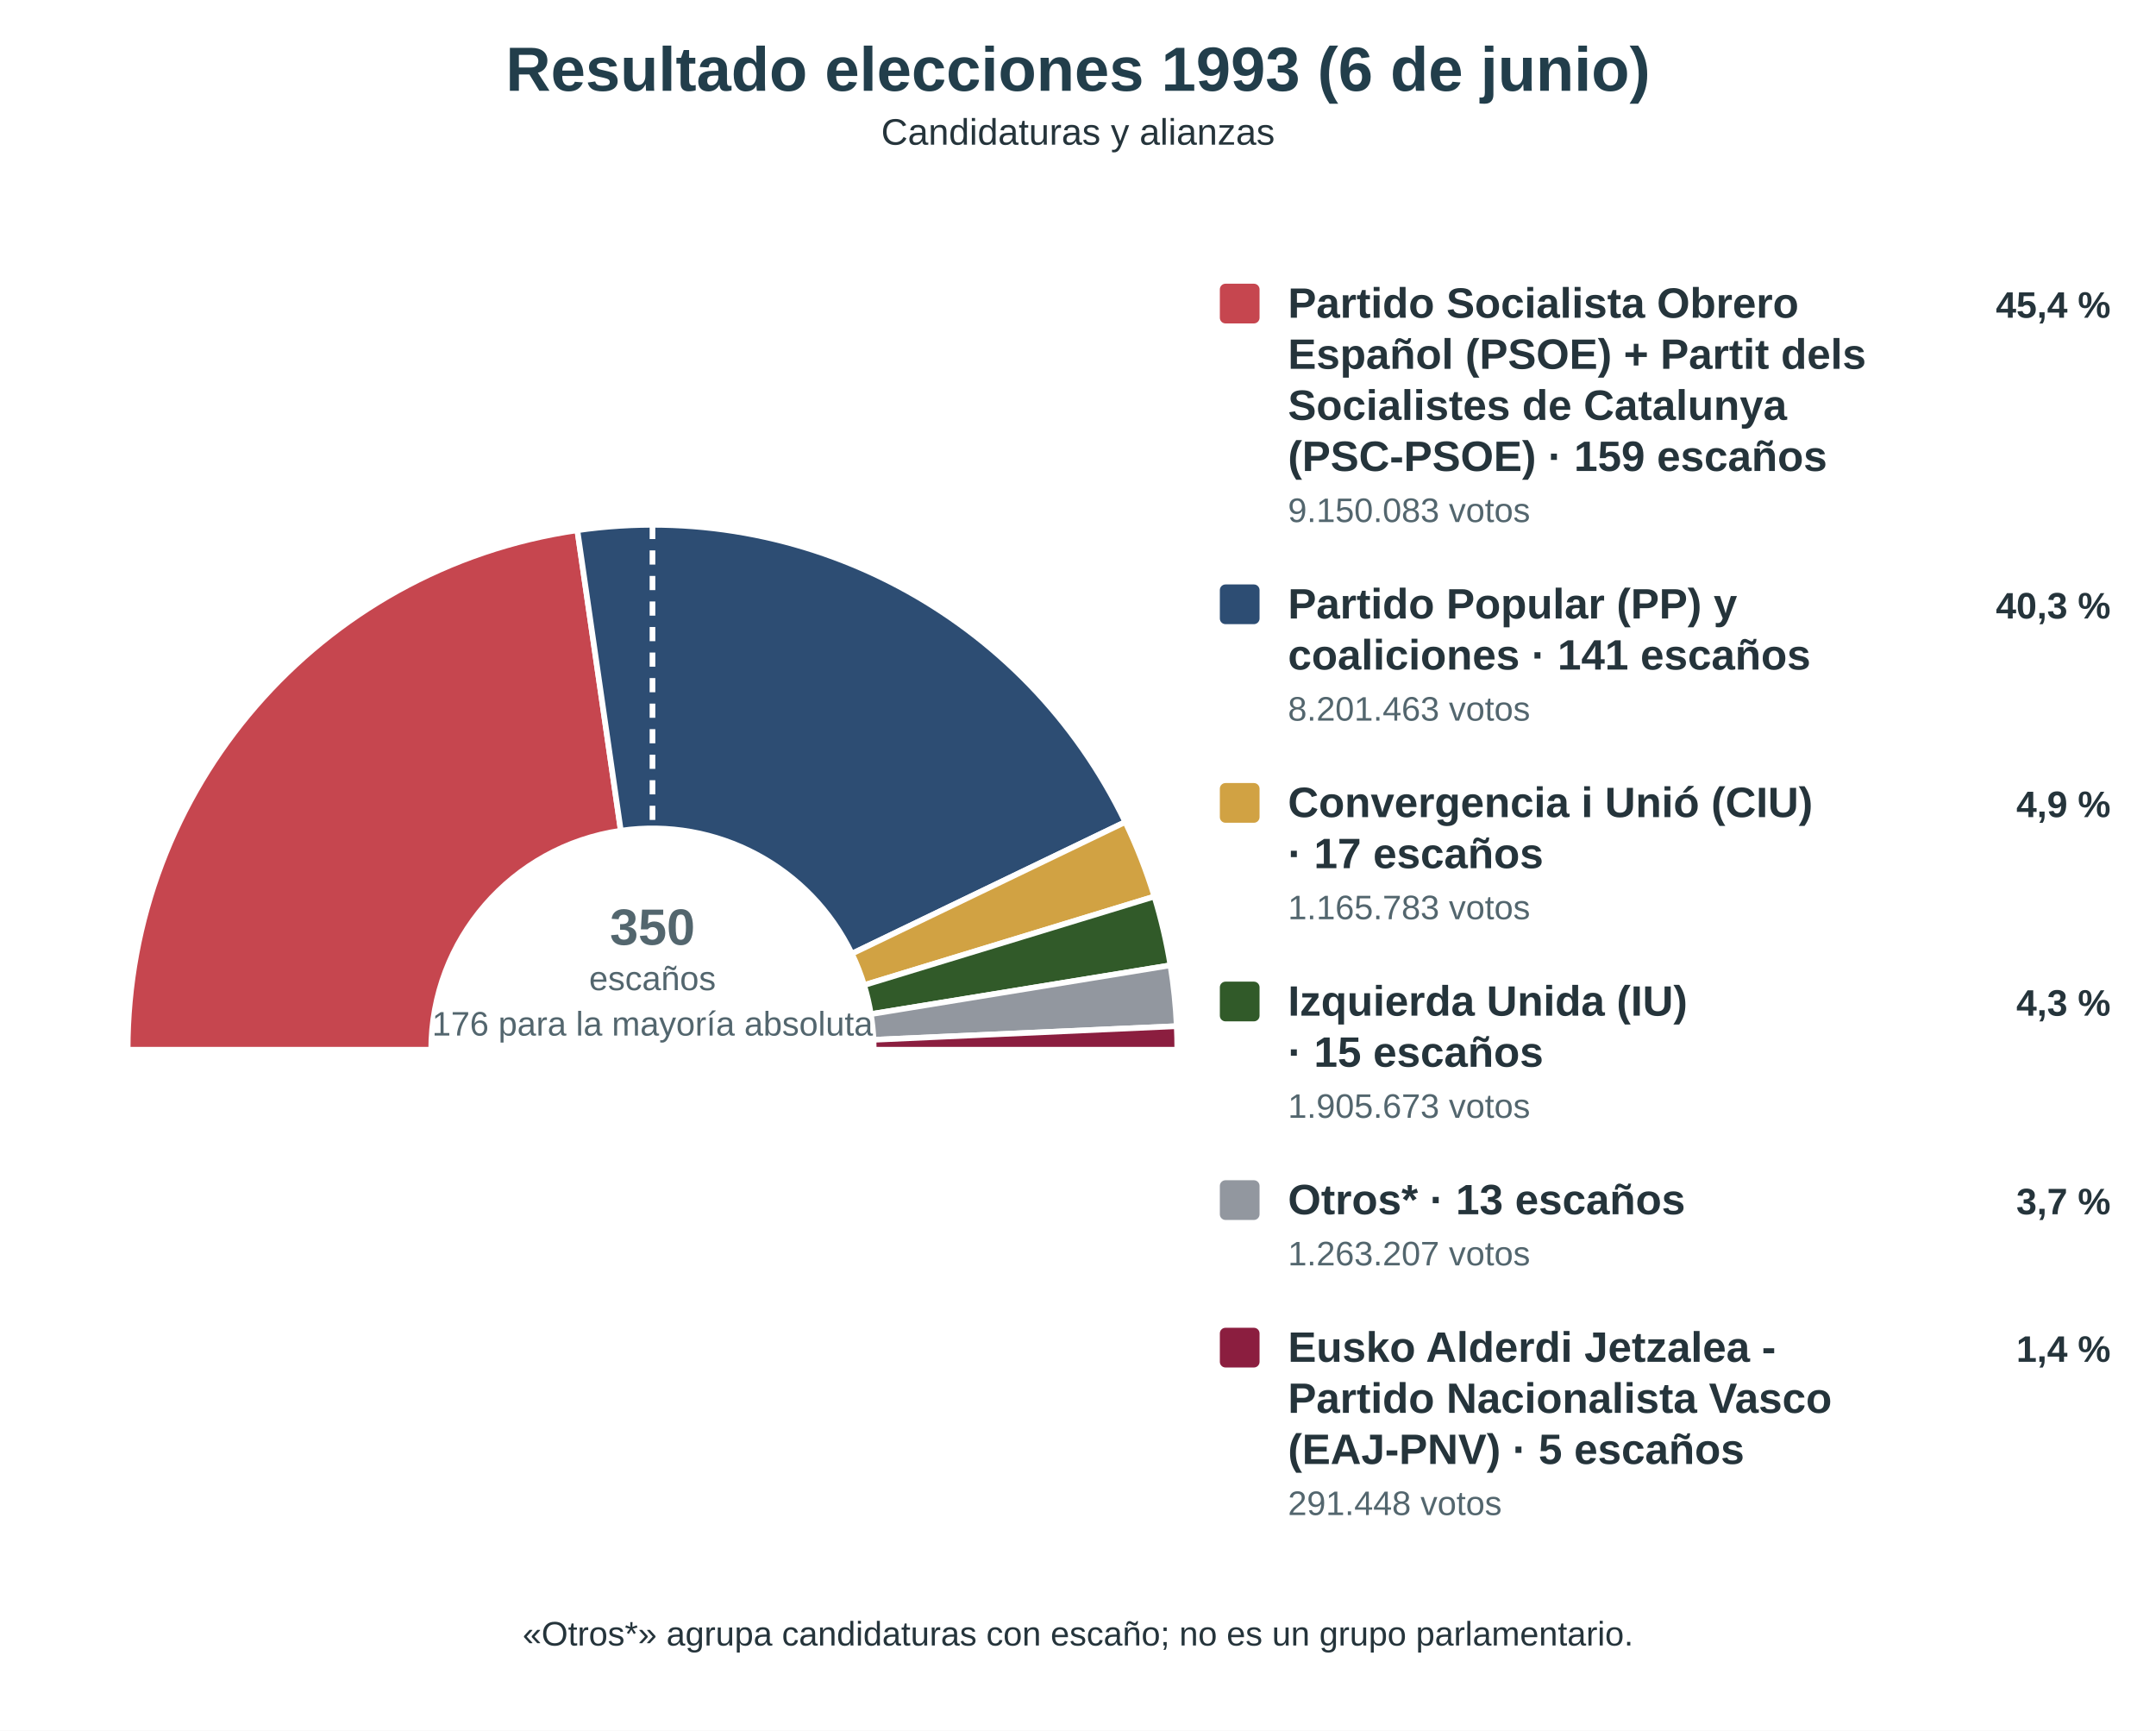
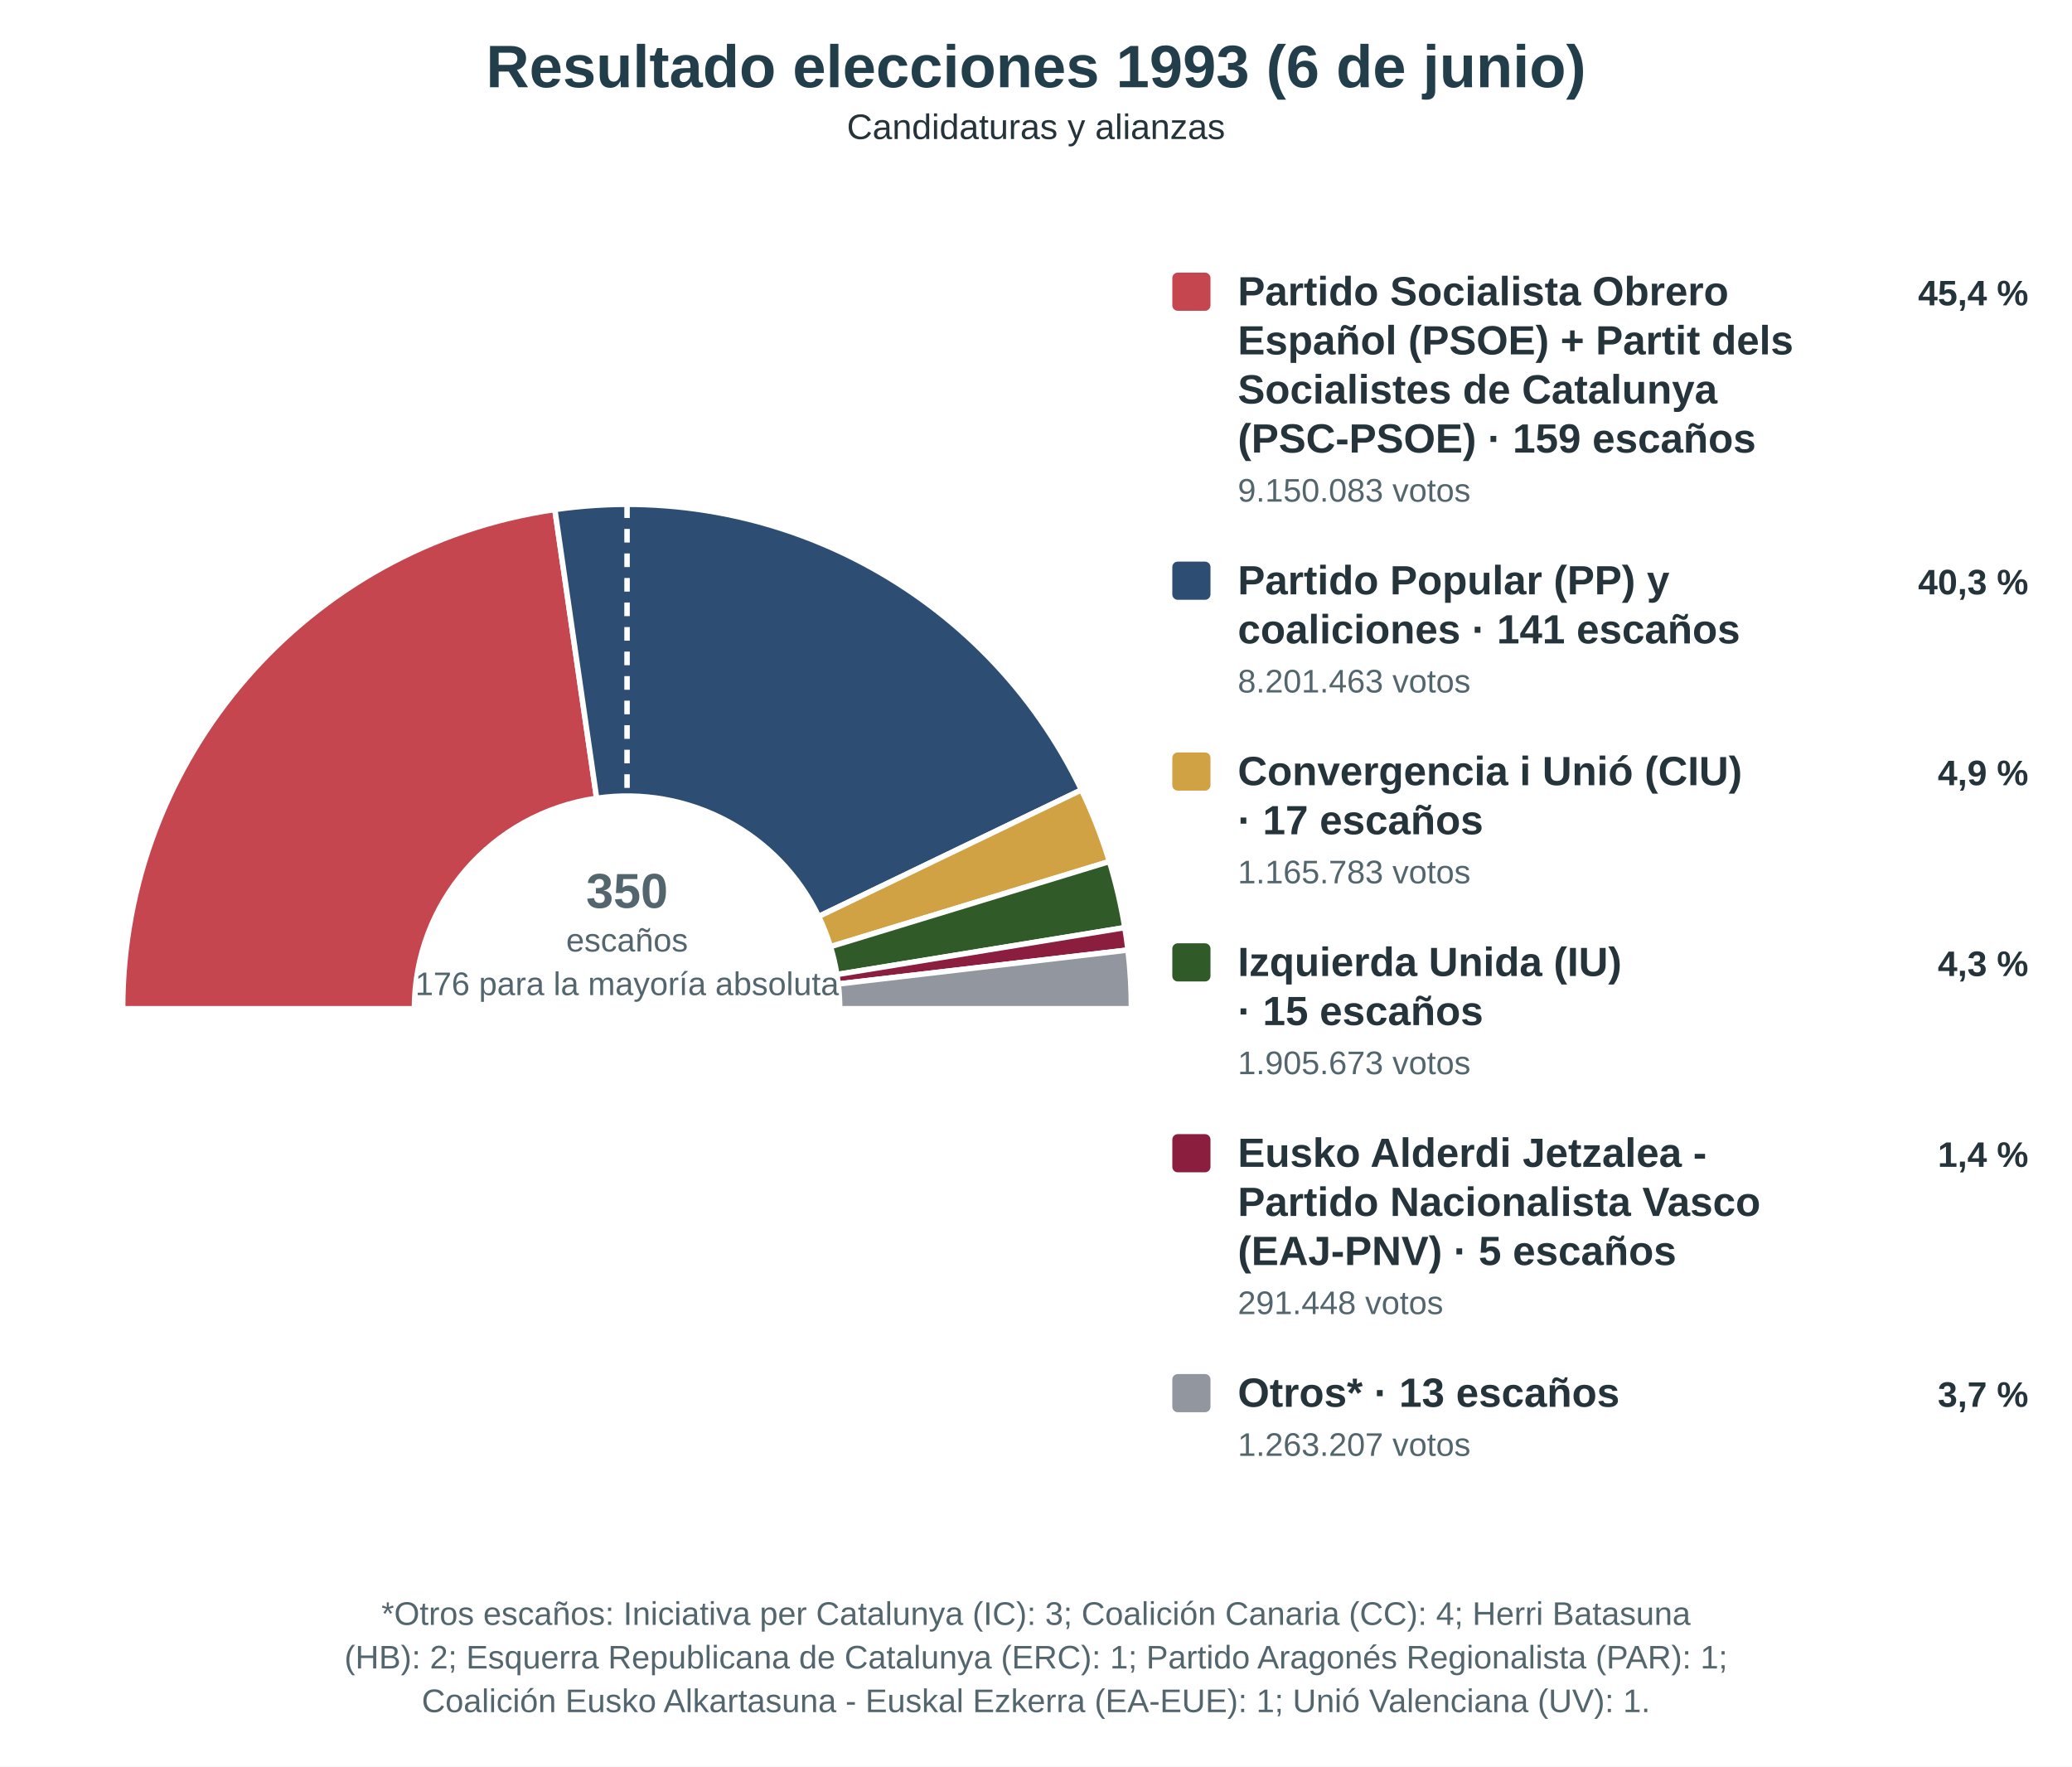
- <svg xmlns="http://www.w3.org/2000/svg" width="760" height="610" viewBox="0 0 760 610" role="img" aria-labelledby="title desc">
-   <style>text{font-family:"Arial Narrow",Arial,sans-serif;fill:#25343b}.title{font-size:22px;font-weight:700;fill:#223e4b}.subtitle{font-size:13px}.party{font-size:15px;font-weight:700}.share{font-size:13px;font-weight:600}.metric{font-size:12px;fill:#53666e}.center-seat{font-size:18px;font-weight:700;fill:#53666e}.center-note{font-size:12px;fill:#53666e}.footnote{font-size:12px}.sector{stroke:#fff;stroke-width:2}</style>
-   <rect width="760" height="610" fill="#fff" />
+ <svg xmlns="http://www.w3.org/2000/svg" width="760" height="648" viewBox="0 0 760 648" role="img" aria-labelledby="title desc">
+   <style>text{font-family:"Arial Narrow",Arial,sans-serif;fill:#25343b}.title{font-size:22px;font-weight:700;fill:#223e4b}.subtitle{font-size:13px}.party{font-size:15px;font-weight:700}.share{font-size:13px;font-weight:600}.metric{font-size:12px;fill:#53666e}.center-seat{font-size:18px;font-weight:700;fill:#53666e}.center-note{font-size:12px;fill:#53666e}.other-seats-note{font-size:12px;fill:#53666e}.sector{stroke:#fff;stroke-width:2}</style>
+   <rect width="760" height="648" fill="#fff" />
  <text class="title" x="380" y="32" text-anchor="middle">Resultado elecciones 1993 (6 de junio)</text>
  <text class="subtitle" x="380" y="51" text-anchor="middle">Candidaturas y alianzas</text>
  <path class="sector" data-party="PSOE + PSC" data-seats="159" data-seat-percent="45.429" fill="#c6464f" d="M45.00,370.00 A185,185 0 0 1 203.52,186.90 L218.84,292.80 A78,78 0 0 0 152.00,370.00 Z" />
  <path class="sector" data-party="Partido Popular (PP) y coaliciones" data-seats="141" data-seat-percent="40.286" fill="#2d4d73" d="M203.52,186.90 A185,185 0 0 1 396.68,289.73 L300.28,336.16 A78,78 0 0 0 218.84,292.80 Z" />
  <path class="sector" data-party="Convergencia i Unió (CIU)" data-seats="17" data-seat-percent="4.857" fill="#d1a243" d="M396.68,289.73 A185,185 0 0 1 406.94,316.00 L304.60,347.23 A78,78 0 0 0 300.28,336.16 Z" />
  <path class="sector" data-party="Izquierda Unida (IU)" data-seats="15" data-seat-percent="4.286" fill="#315a29" d="M406.94,316.00 A185,185 0 0 1 412.59,340.24 L306.98,357.45 A78,78 0 0 0 304.60,347.23 Z" />
-   <path class="sector" data-party="Otros*" data-seats="13" data-seat-percent="3.714" fill="#92979f" d="M412.59,340.24 A185,185 0 0 1 414.81,361.70 L307.92,366.50 A78,78 0 0 0 306.98,357.45 Z" />
-   <path class="sector" data-party="Eusko Alderdi Jetzalea - Partido Nacionalista Vasco (EAJ-PNV)" data-seats="5" data-seat-percent="1.429" fill="#8b1e3f" d="M414.81,361.70 A185,185 0 0 1 415.00,370.00 L308.00,370.00 A78,78 0 0 0 307.92,366.50 Z" />
+   <path class="sector" data-party="Eusko Alderdi Jetzalea - Partido Nacionalista Vasco (EAJ-PNV)" data-seats="5" data-seat-percent="1.429" fill="#8b1e3f" d="M412.59,340.24 A185,185 0 0 1 413.74,348.46 L307.47,360.92 A78,78 0 0 0 306.98,357.45 Z" />
+   <path class="sector" data-party="Otros*" data-seats="13" data-seat-percent="3.714" fill="#92979f" d="M413.74,348.46 A185,185 0 0 1 415.00,370.00 L308.00,370.00 A78,78 0 0 0 307.47,360.92 Z" />
  <line x1="230" y1="185" x2="230" y2="292" stroke="#fff" stroke-width="2" stroke-dasharray="5 4" />
  <circle cx="230" cy="370" r="77" fill="#fff" />
  <text class="center-seat" x="230" y="333" text-anchor="middle">350</text>
  <text class="center-note" x="230" y="349" text-anchor="middle">escaños</text>
  <text class="center-note" x="230" y="365" text-anchor="middle">176 para la mayoría absoluta</text>
  <rect x="430" y="100" width="14" height="14" rx="2" fill="#c6464f" />
  <text class="party" x="454" y="112">Partido Socialista Obrero</text>
  <text class="share" x="744" y="112" text-anchor="end">45,4 %</text>
  <text class="party" x="454" y="130">Español (PSOE) + Partit dels</text>
  <text class="party" x="454" y="148">Socialistes de Catalunya</text>
  <text class="party" x="454" y="166">(PSC-PSOE) · 159 escaños</text>
  <text class="metric" x="454" y="184">9.150.083 votos</text>
  <rect x="430" y="206" width="14" height="14" rx="2" fill="#2d4d73" />
  <text class="party" x="454" y="218">Partido Popular (PP) y</text>
  <text class="share" x="744" y="218" text-anchor="end">40,3 %</text>
  <text class="party" x="454" y="236">coaliciones · 141 escaños</text>
  <text class="metric" x="454" y="254">8.201.463 votos</text>
  <rect x="430" y="276" width="14" height="14" rx="2" fill="#d1a243" />
  <text class="party" x="454" y="288">Convergencia i Unió (CIU)</text>
  <text class="share" x="744" y="288" text-anchor="end">4,9 %</text>
  <text class="party" x="454" y="306">· 17 escaños</text>
  <text class="metric" x="454" y="324">1.165.783 votos</text>
  <rect x="430" y="346" width="14" height="14" rx="2" fill="#315a29" />
  <text class="party" x="454" y="358">Izquierda Unida (IU)</text>
  <text class="share" x="744" y="358" text-anchor="end">4,3 %</text>
  <text class="party" x="454" y="376">· 15 escaños</text>
  <text class="metric" x="454" y="394">1.905.673 votos</text>
-   <rect x="430" y="416" width="14" height="14" rx="2" fill="#92979f" />
-   <text class="party" x="454" y="428">Otros* · 13 escaños</text>
-   <text class="share" x="744" y="428" text-anchor="end">3,7 %</text>
-   <text class="metric" x="454" y="446">1.263.207 votos</text>
-   <rect x="430" y="468" width="14" height="14" rx="2" fill="#8b1e3f" />
-   <text class="party" x="454" y="480">Eusko Alderdi Jetzalea -</text>
-   <text class="share" x="744" y="480" text-anchor="end">1,4 %</text>
-   <text class="party" x="454" y="498">Partido Nacionalista Vasco</text>
-   <text class="party" x="454" y="516">(EAJ-PNV) · 5 escaños</text>
-   <text class="metric" x="454" y="534">291.448 votos</text>
-   <text class="footnote" x="380" y="580" text-anchor="middle">«Otros*» agrupa candidaturas con escaño; no es un grupo parlamentario.</text>
+   <rect x="430" y="416" width="14" height="14" rx="2" fill="#8b1e3f" />
+   <text class="party" x="454" y="428">Eusko Alderdi Jetzalea -</text>
+   <text class="share" x="744" y="428" text-anchor="end">1,4 %</text>
+   <text class="party" x="454" y="446">Partido Nacionalista Vasco</text>
+   <text class="party" x="454" y="464">(EAJ-PNV) · 5 escaños</text>
+   <text class="metric" x="454" y="482">291.448 votos</text>
+   <rect x="430" y="504" width="14" height="14" rx="2" fill="#92979f" />
+   <text class="party" x="454" y="516">Otros* · 13 escaños</text>
+   <text class="share" x="744" y="516" text-anchor="end">3,7 %</text>
+   <text class="metric" x="454" y="534">1.263.207 votos</text>
+   <text class="other-seats-note" x="380" y="596" text-anchor="middle">*Otros escaños: Iniciativa per Catalunya (IC): 3; Coalición Canaria (CC): 4; Herri Batasuna</text>
+   <text class="other-seats-note" x="380" y="612" text-anchor="middle">(HB): 2; Esquerra Republicana de Catalunya (ERC): 1; Partido Aragonés Regionalista (PAR): 1;</text>
+   <text class="other-seats-note" x="380" y="628" text-anchor="middle">Coalición Eusko Alkartasuna - Euskal Ezkerra (EA-EUE): 1; Unió Valenciana (UV): 1.</text>
</svg>
